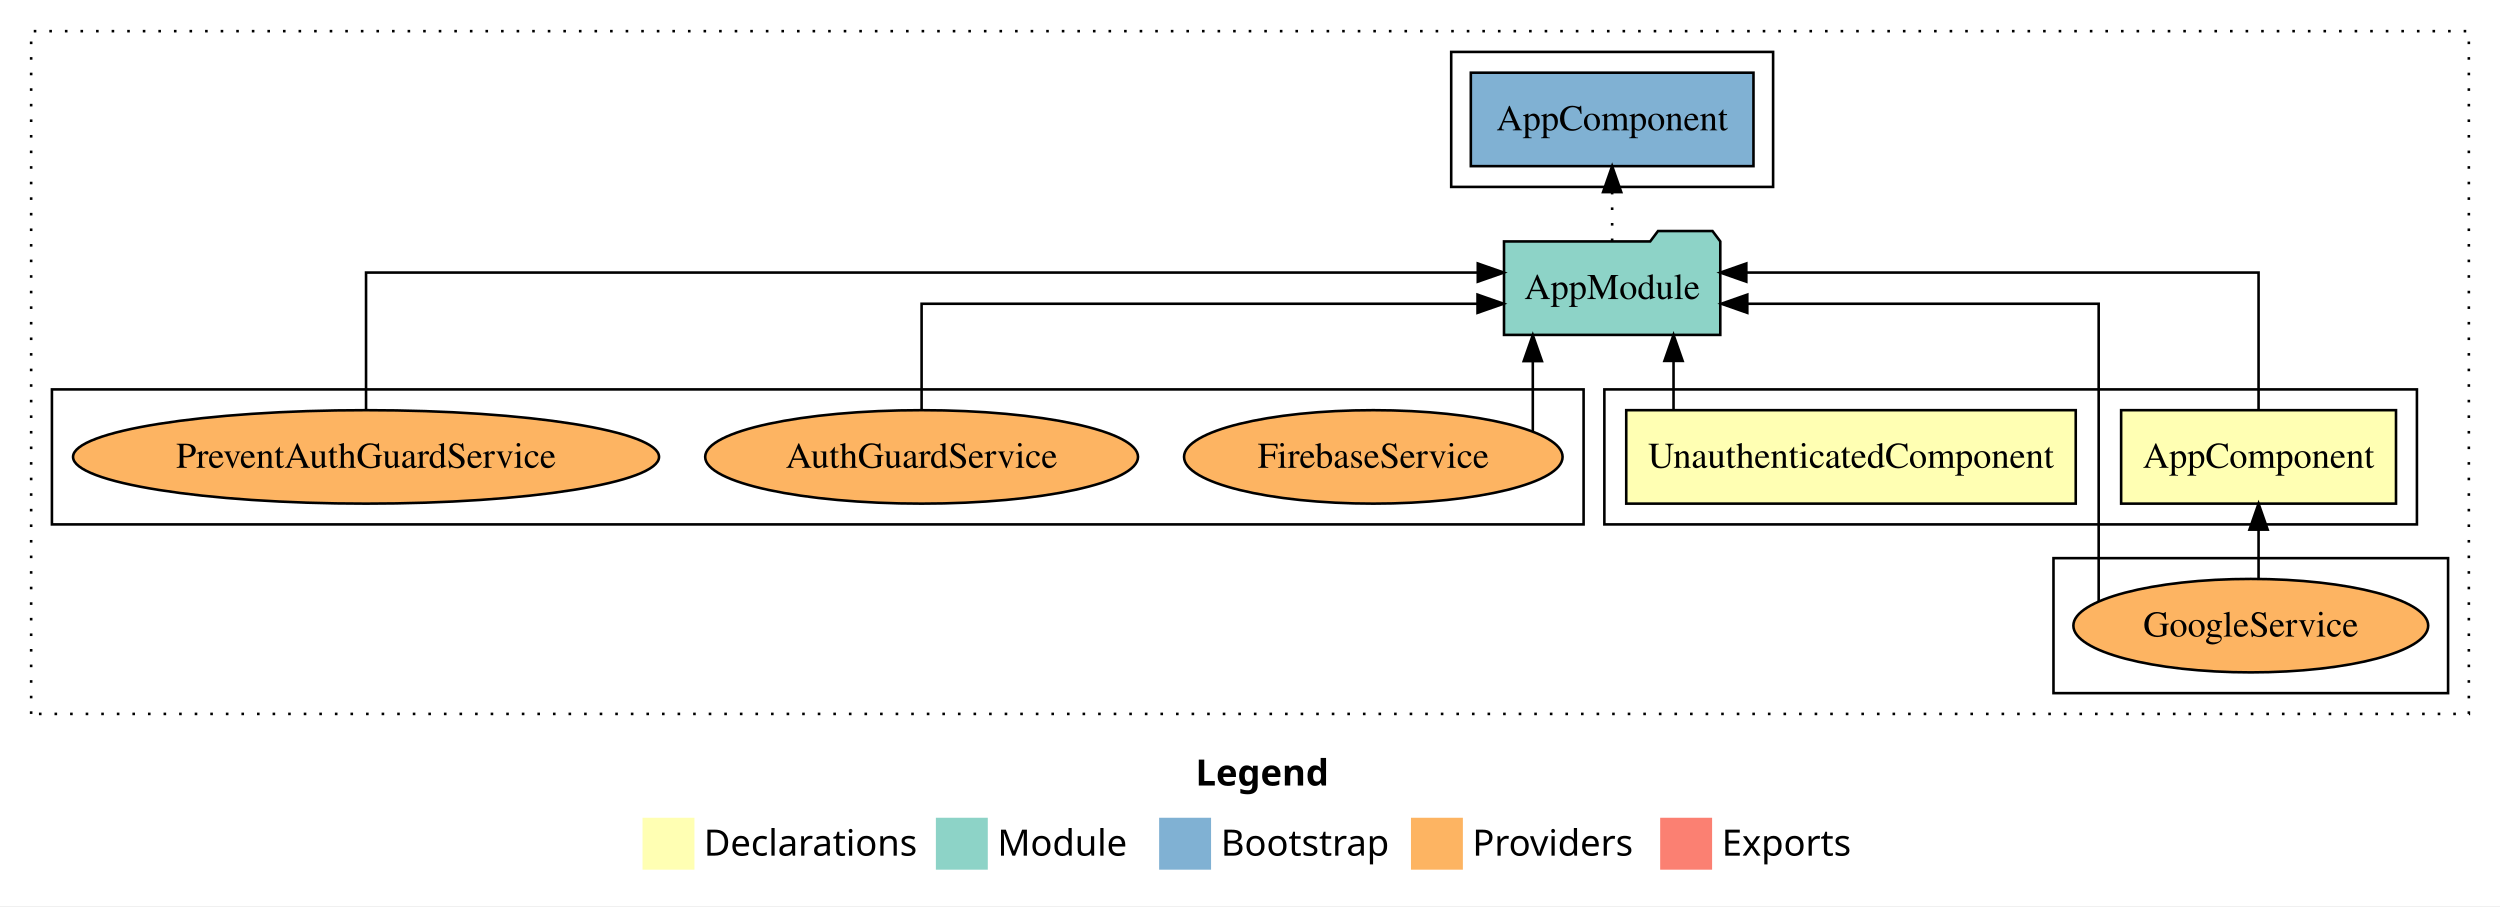
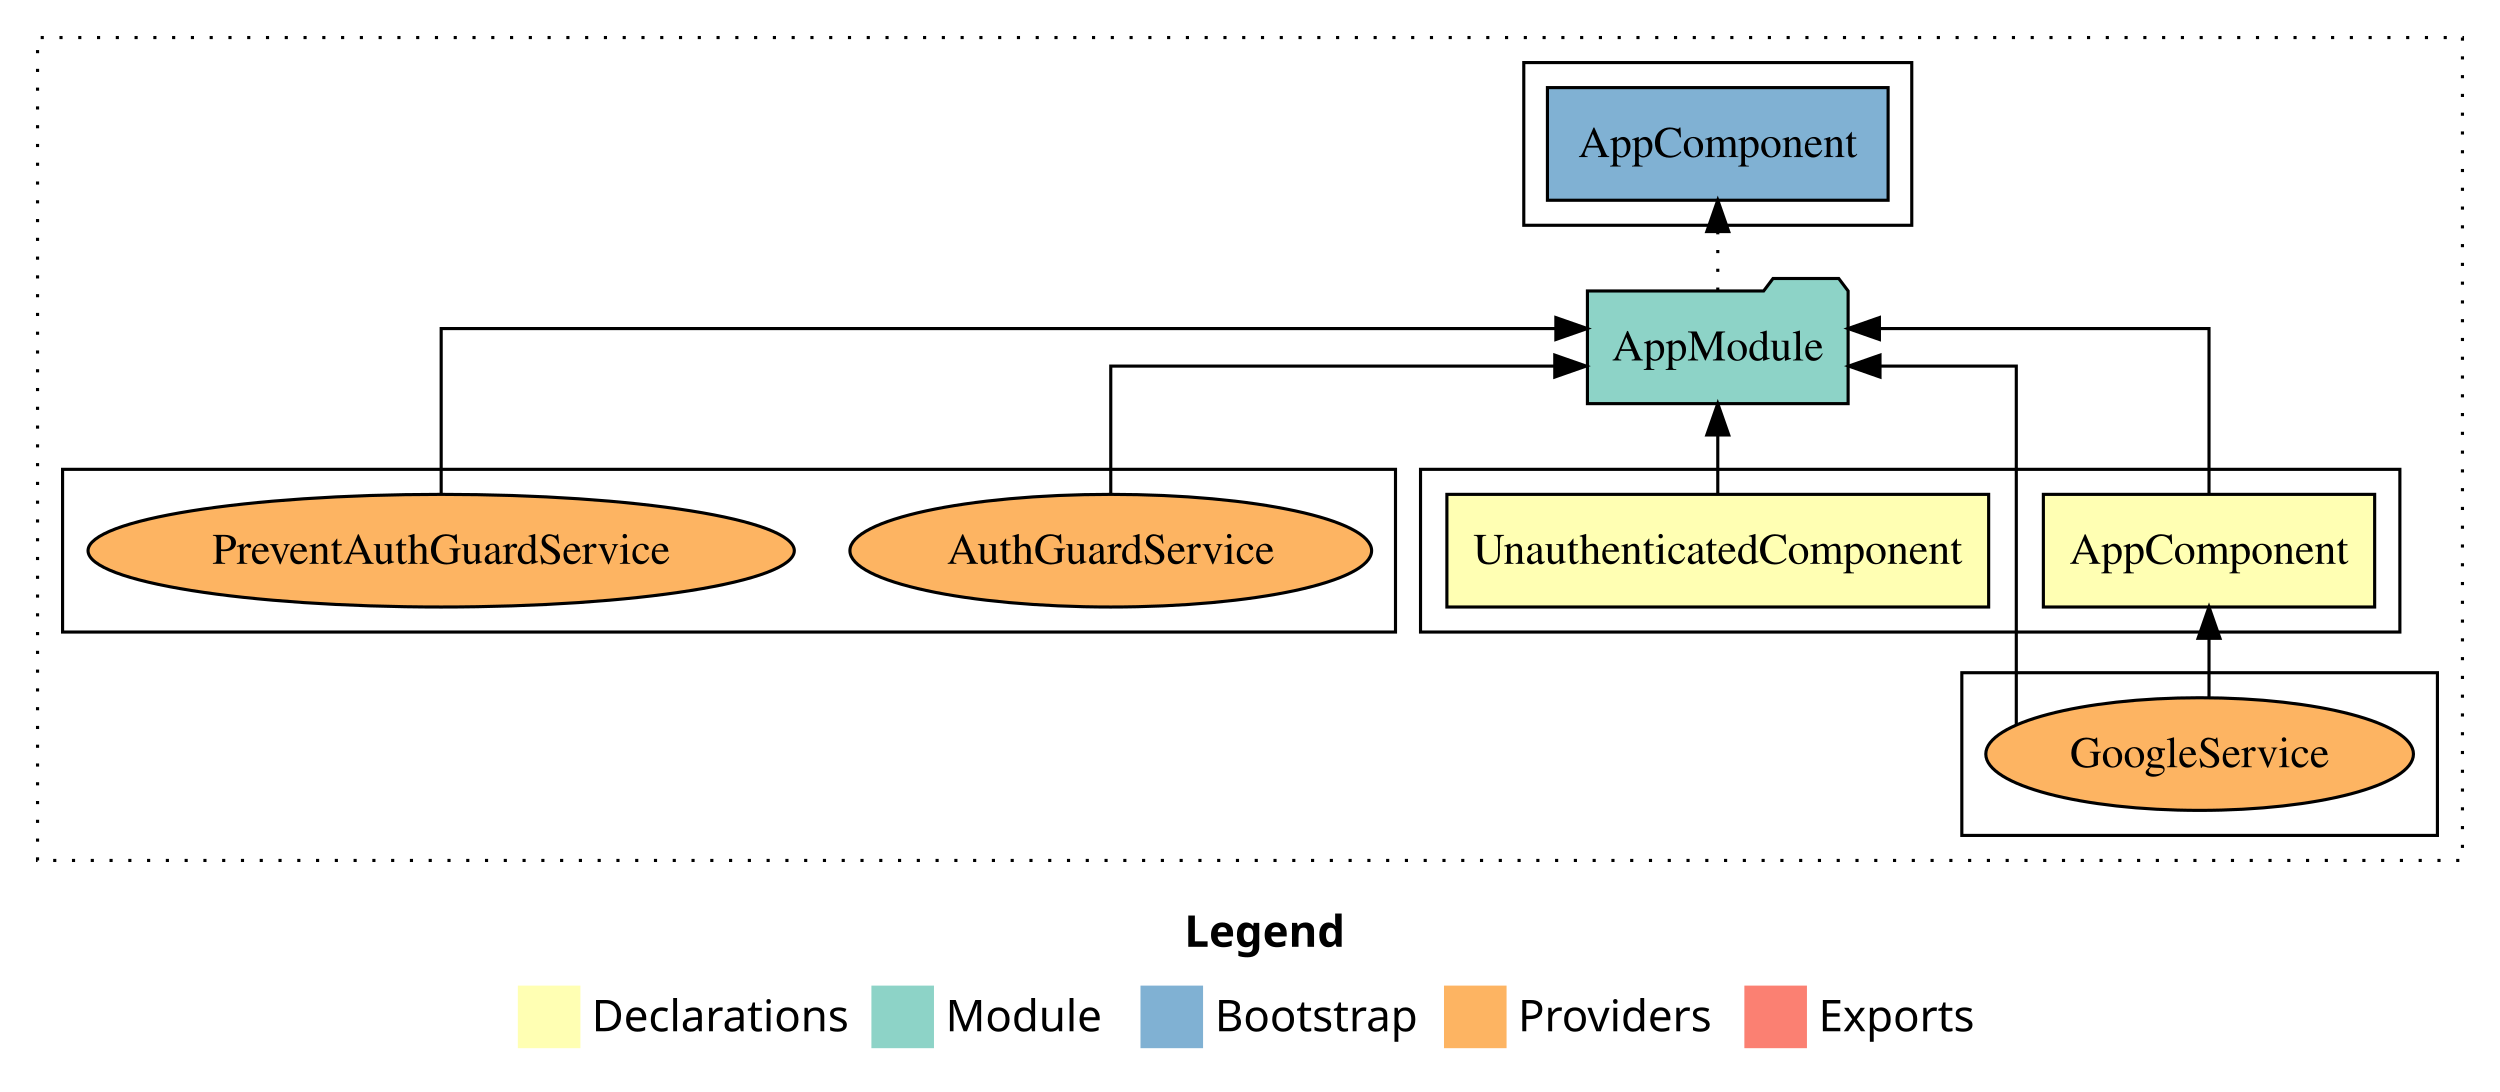
- <svg xmlns="http://www.w3.org/2000/svg" width="963pt" height="349pt" viewBox="0.00 0.00 963.00 349.00">
+ <svg xmlns="http://www.w3.org/2000/svg" width="799pt" height="349pt" viewBox="0.00 0.00 799.00 349.00">
  <g id="graph0" class="graph" transform="scale(1 1) rotate(0) translate(4 345)">
-     <polygon fill="#ffffff" stroke="transparent" points="-4,4 -4,-345 959,-345 959,4 -4,4" />
-     <text text-anchor="start" x="456.509" y="-42.4" font-family="sans-serif" font-weight="bold" font-size="14.00" fill="#000000">Legend</text>
-     <polygon fill="#ffffb3" stroke="transparent" points="243.5,-10 243.5,-30 263.5,-30 263.5,-10 243.5,-10" />
-     <text text-anchor="start" x="267.129" y="-15.4" font-family="sans-serif" font-size="14.00" fill="#000000">  Declarations</text>
-     <polygon fill="#8dd3c7" stroke="transparent" points="356.5,-10 356.5,-30 376.5,-30 376.5,-10 356.5,-10" />
-     <text text-anchor="start" x="380.225" y="-15.4" font-family="sans-serif" font-size="14.00" fill="#000000">  Module</text>
-     <polygon fill="#80b1d3" stroke="transparent" points="442.5,-10 442.5,-30 462.5,-30 462.5,-10 442.5,-10" />
-     <text text-anchor="start" x="466.281" y="-15.4" font-family="sans-serif" font-size="14.00" fill="#000000">  Bootstrap</text>
-     <polygon fill="#fdb462" stroke="transparent" points="539.5,-10 539.5,-30 559.5,-30 559.5,-10 539.5,-10" />
-     <text text-anchor="start" x="563.173" y="-15.4" font-family="sans-serif" font-size="14.00" fill="#000000">  Providers</text>
-     <polygon fill="#fb8072" stroke="transparent" points="635.5,-10 635.5,-30 655.5,-30 655.5,-10 635.5,-10" />
-     <text text-anchor="start" x="659.226" y="-15.4" font-family="sans-serif" font-size="14.00" fill="#000000">  Exports</text>
+     <polygon fill="#ffffff" stroke="transparent" points="-4,4 -4,-345 795,-345 795,4 -4,4" />
+     <text text-anchor="start" x="374.509" y="-42.4" font-family="sans-serif" font-weight="bold" font-size="14.00" fill="#000000">Legend</text>
+     <polygon fill="#ffffb3" stroke="transparent" points="161.5,-10 161.5,-30 181.5,-30 181.5,-10 161.5,-10" />
+     <text text-anchor="start" x="185.129" y="-15.4" font-family="sans-serif" font-size="14.00" fill="#000000">  Declarations</text>
+     <polygon fill="#8dd3c7" stroke="transparent" points="274.5,-10 274.5,-30 294.5,-30 294.5,-10 274.5,-10" />
+     <text text-anchor="start" x="298.225" y="-15.4" font-family="sans-serif" font-size="14.00" fill="#000000">  Module</text>
+     <polygon fill="#80b1d3" stroke="transparent" points="360.5,-10 360.5,-30 380.5,-30 380.5,-10 360.5,-10" />
+     <text text-anchor="start" x="384.281" y="-15.4" font-family="sans-serif" font-size="14.00" fill="#000000">  Bootstrap</text>
+     <polygon fill="#fdb462" stroke="transparent" points="457.5,-10 457.5,-30 477.5,-30 477.5,-10 457.5,-10" />
+     <text text-anchor="start" x="481.173" y="-15.4" font-family="sans-serif" font-size="14.00" fill="#000000">  Providers</text>
+     <polygon fill="#fb8072" stroke="transparent" points="553.5,-10 553.5,-30 573.5,-30 573.5,-10 553.5,-10" />
+     <text text-anchor="start" x="577.226" y="-15.4" font-family="sans-serif" font-size="14.00" fill="#000000">  Exports</text>
    <g id="clust1" class="cluster">
-       <polygon fill="none" stroke="#000000" stroke-dasharray="1,5" points="8,-70 8,-333 947,-333 947,-70 8,-70" />
+       <polygon fill="none" stroke="#000000" stroke-dasharray="1,5" points="8,-70 8,-333 783,-333 783,-70 8,-70" />
    </g>
    <g id="clust2" class="cluster">
-       <polygon fill="none" stroke="#000000" points="614,-143 614,-195 927,-195 927,-143 614,-143" />
+       <polygon fill="none" stroke="#000000" points="450,-143 450,-195 763,-195 763,-143 450,-143" />
    </g>
    <g id="clust3" class="cluster">
-       <polygon fill="none" stroke="#000000" points="787,-78 787,-130 939,-130 939,-78 787,-78" />
+       <polygon fill="none" stroke="#000000" points="623,-78 623,-130 775,-130 775,-78 623,-78" />
    </g>
    <g id="clust7" class="cluster">
-       <polygon fill="none" stroke="#000000" points="555,-273 555,-325 679,-325 679,-273 555,-273" />
+       <polygon fill="none" stroke="#000000" points="483,-273 483,-325 607,-325 607,-273 483,-273" />
    </g>
    <g id="clust8" class="cluster">
-       <polygon fill="none" stroke="#000000" points="16,-143 16,-195 606,-195 606,-143 16,-143" />
+       <polygon fill="none" stroke="#000000" points="16,-143 16,-195 442,-195 442,-143 16,-143" />
    </g>
    <g id="node1" class="node">
-       <polygon fill="#ffffb3" stroke="#000000" points="918.94,-187 813.06,-187 813.06,-151 918.94,-151 918.94,-187" />
-       <text text-anchor="middle" x="866" y="-164.8" font-family="Times,serif" font-size="14.00" fill="#000000">AppComponent</text>
+       <polygon fill="#ffffb3" stroke="#000000" points="754.94,-187 649.06,-187 649.06,-151 754.94,-151 754.94,-187" />
+       <text text-anchor="middle" x="702" y="-164.8" font-family="Times,serif" font-size="14.00" fill="#000000">AppComponent</text>
    </g>
    <g id="node3" class="node">
-       <polygon fill="#8dd3c7" stroke="#000000" points="658.657,-252 655.657,-256 634.657,-256 631.657,-252 575.343,-252 575.343,-216 658.657,-216 658.657,-252" />
-       <text text-anchor="middle" x="617" y="-229.8" font-family="Times,serif" font-size="14.00" fill="#000000">AppModule</text>
+       <polygon fill="#8dd3c7" stroke="#000000" points="586.657,-252 583.657,-256 562.657,-256 559.657,-252 503.343,-252 503.343,-216 586.657,-216 586.657,-252" />
+       <text text-anchor="middle" x="545" y="-229.8" font-family="Times,serif" font-size="14.00" fill="#000000">AppModule</text>
    </g>
    <g id="edge1" class="edge">
-       <path fill="none" stroke="#000000" d="M866,-187.284C866,-208.321 866,-240 866,-240 866,-240 668.677,-240 668.677,-240" />
-       <polygon fill="#000000" stroke="#000000" points="668.677,-236.5 658.677,-240 668.677,-243.5 668.677,-236.5" />
+       <path fill="none" stroke="#000000" d="M702,-187.284C702,-208.321 702,-240 702,-240 702,-240 596.661,-240 596.661,-240" />
+       <polygon fill="#000000" stroke="#000000" points="596.661,-236.5 586.661,-240 596.661,-243.5 596.661,-236.5" />
    </g>
    <g id="node2" class="node">
-       <polygon fill="#ffffb3" stroke="#000000" points="795.574,-187 622.426,-187 622.426,-151 795.574,-151 795.574,-187" />
-       <text text-anchor="middle" x="709" y="-164.8" font-family="Times,serif" font-size="14.00" fill="#000000">UnauthenticatedComponent</text>
+       <polygon fill="#ffffb3" stroke="#000000" points="631.574,-187 458.426,-187 458.426,-151 631.574,-151 631.574,-187" />
+       <text text-anchor="middle" x="545" y="-164.8" font-family="Times,serif" font-size="14.00" fill="#000000">UnauthenticatedComponent</text>
    </g>
    <g id="edge3" class="edge">
-       <path fill="none" stroke="#000000" d="M640.645,-187.106C640.645,-187.106 640.645,-205.991 640.645,-205.991" />
-       <polygon fill="#000000" stroke="#000000" points="637.146,-205.991 640.645,-215.991 644.146,-205.991 637.146,-205.991" />
+       <path fill="none" stroke="#000000" d="M545,-187.106C545,-187.106 545,-205.991 545,-205.991" />
+       <polygon fill="#000000" stroke="#000000" points="541.5,-205.991 545,-215.991 548.5,-205.991 541.5,-205.991" />
    </g>
    <g id="node5" class="node">
-       <polygon fill="#80b1d3" stroke="#000000" points="671.439,-317 562.561,-317 562.561,-281 671.439,-281 671.439,-317" />
-       <text text-anchor="middle" x="617" y="-294.8" font-family="Times,serif" font-size="14.00" fill="#000000">AppComponent </text>
+       <polygon fill="#80b1d3" stroke="#000000" points="599.439,-317 490.561,-317 490.561,-281 599.439,-281 599.439,-317" />
+       <text text-anchor="middle" x="545" y="-294.8" font-family="Times,serif" font-size="14.00" fill="#000000">AppComponent </text>
    </g>
    <g id="edge4" class="edge">
-       <path fill="none" stroke="#000000" stroke-dasharray="1,5" d="M617,-252.106C617,-252.106 617,-270.991 617,-270.991" />
-       <polygon fill="#000000" stroke="#000000" points="613.5,-270.991 617,-280.991 620.5,-270.991 613.5,-270.991" />
+       <path fill="none" stroke="#000000" stroke-dasharray="1,5" d="M545,-252.106C545,-252.106 545,-270.991 545,-270.991" />
+       <polygon fill="#000000" stroke="#000000" points="541.5,-270.991 545,-280.991 548.5,-270.991 541.5,-270.991" />
    </g>
    <g id="node4" class="node">
-       <ellipse fill="#fdb462" stroke="#000000" cx="863" cy="-104" rx="68.338" ry="18" />
-       <text text-anchor="middle" x="863" y="-99.8" font-family="Times,serif" font-size="14.00" fill="#000000">GoogleService</text>
+       <ellipse fill="#fdb462" stroke="#000000" cx="699" cy="-104" rx="68.338" ry="18" />
+       <text text-anchor="middle" x="699" y="-99.8" font-family="Times,serif" font-size="14.00" fill="#000000">GoogleService</text>
    </g>
    <g id="edge2" class="edge">
-       <path fill="none" stroke="#000000" d="M866,-122.106C866,-122.106 866,-140.991 866,-140.991" />
-       <polygon fill="#000000" stroke="#000000" points="862.5,-140.991 866,-150.991 869.5,-140.991 862.5,-140.991" />
+       <path fill="none" stroke="#000000" d="M702,-122.106C702,-122.106 702,-140.991 702,-140.991" />
+       <polygon fill="#000000" stroke="#000000" points="698.5,-140.991 702,-150.991 705.5,-140.991 698.5,-140.991" />
    </g>
    <g id="edge5" class="edge">
-       <path fill="none" stroke="#000000" d="M804.409,-113.32C804.409,-142.158 804.409,-228 804.409,-228 804.409,-228 669.058,-228 669.058,-228" />
-       <polygon fill="#000000" stroke="#000000" points="669.058,-224.5 659.058,-228 669.058,-231.5 669.058,-224.5" />
+       <path fill="none" stroke="#000000" d="M640.409,-113.32C640.409,-142.158 640.409,-228 640.409,-228 640.409,-228 596.848,-228 596.848,-228" />
+       <polygon fill="#000000" stroke="#000000" points="596.848,-224.5 586.848,-228 596.848,-231.5 596.848,-224.5" />
    </g>
    <g id="node6" class="node">
-       <ellipse fill="#fdb462" stroke="#000000" cx="525" cy="-169" rx="72.906" ry="18" />
-       <text text-anchor="middle" x="525" y="-164.8" font-family="Times,serif" font-size="14.00" fill="#000000">FirebaseService</text>
-     </g>
-     <g id="edge6" class="edge">
-       <path fill="none" stroke="#000000" d="M586.437,-178.872C586.437,-178.872 586.437,-205.907 586.437,-205.907" />
-       <polygon fill="#000000" stroke="#000000" points="582.937,-205.907 586.437,-215.907 589.937,-205.907 582.937,-205.907" />
-     </g>
-     <g id="node7" class="node">
      <ellipse fill="#fdb462" stroke="#000000" cx="351" cy="-169" rx="83.367" ry="18" />
      <text text-anchor="middle" x="351" y="-164.8" font-family="Times,serif" font-size="14.00" fill="#000000">AuthGuardService</text>
    </g>
-     <g id="edge7" class="edge">
-       <path fill="none" stroke="#000000" d="M351,-187.023C351,-204.373 351,-228 351,-228 351,-228 565.145,-228 565.145,-228" />
-       <polygon fill="#000000" stroke="#000000" points="565.145,-231.5 575.145,-228 565.145,-224.5 565.145,-231.5" />
+     <g id="edge6" class="edge">
+       <path fill="none" stroke="#000000" d="M351,-187.023C351,-204.373 351,-228 351,-228 351,-228 492.905,-228 492.905,-228" />
+       <polygon fill="#000000" stroke="#000000" points="492.905,-231.5 502.905,-228 492.905,-224.5 492.905,-231.5" />
    </g>
-     <g id="node8" class="node">
+     <g id="node7" class="node">
      <ellipse fill="#fdb462" stroke="#000000" cx="137" cy="-169" rx="112.862" ry="18" />
      <text text-anchor="middle" x="137" y="-164.8" font-family="Times,serif" font-size="14.00" fill="#000000">PreventAuthGuardService</text>
    </g>
-     <g id="edge8" class="edge">
-       <path fill="none" stroke="#000000" d="M137,-187.284C137,-208.321 137,-240 137,-240 137,-240 565.243,-240 565.243,-240" />
-       <polygon fill="#000000" stroke="#000000" points="565.243,-243.5 575.243,-240 565.243,-236.5 565.243,-243.5" />
+     <g id="edge7" class="edge">
+       <path fill="none" stroke="#000000" d="M137,-187.284C137,-208.321 137,-240 137,-240 137,-240 493.254,-240 493.254,-240" />
+       <polygon fill="#000000" stroke="#000000" points="493.254,-243.5 503.254,-240 493.254,-236.5 493.254,-243.5" />
    </g>
  </g>
</svg>
